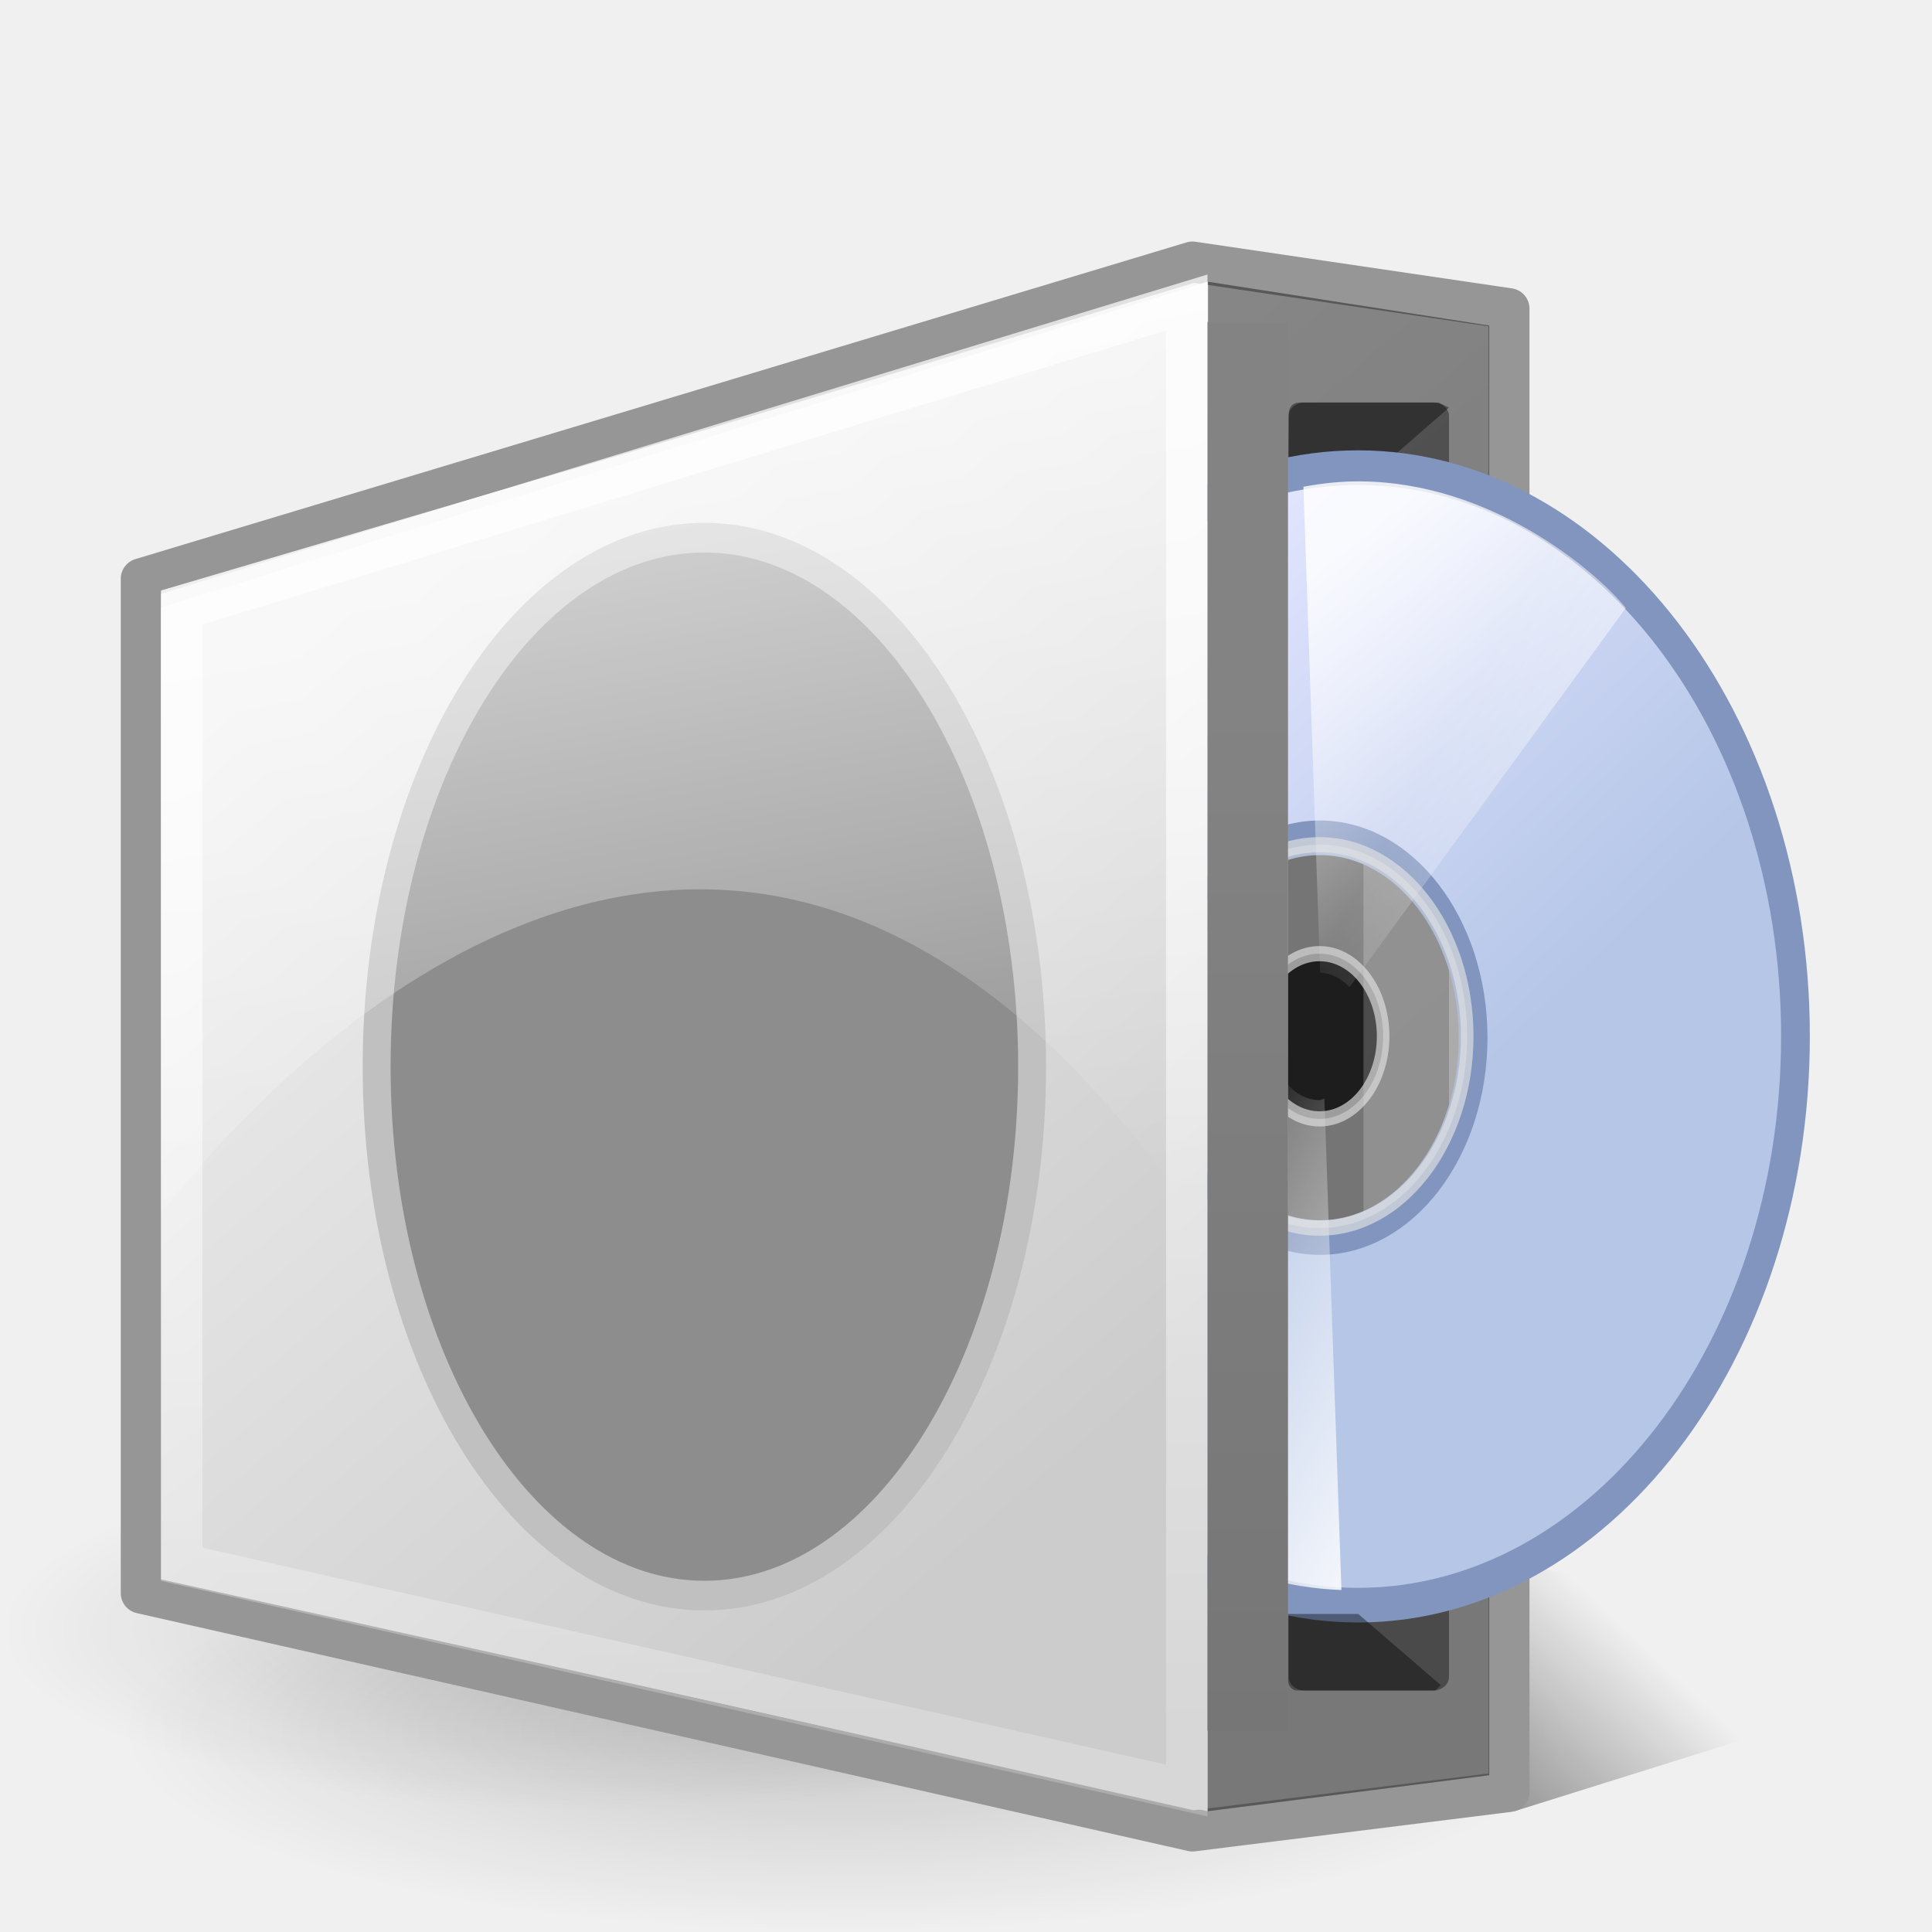
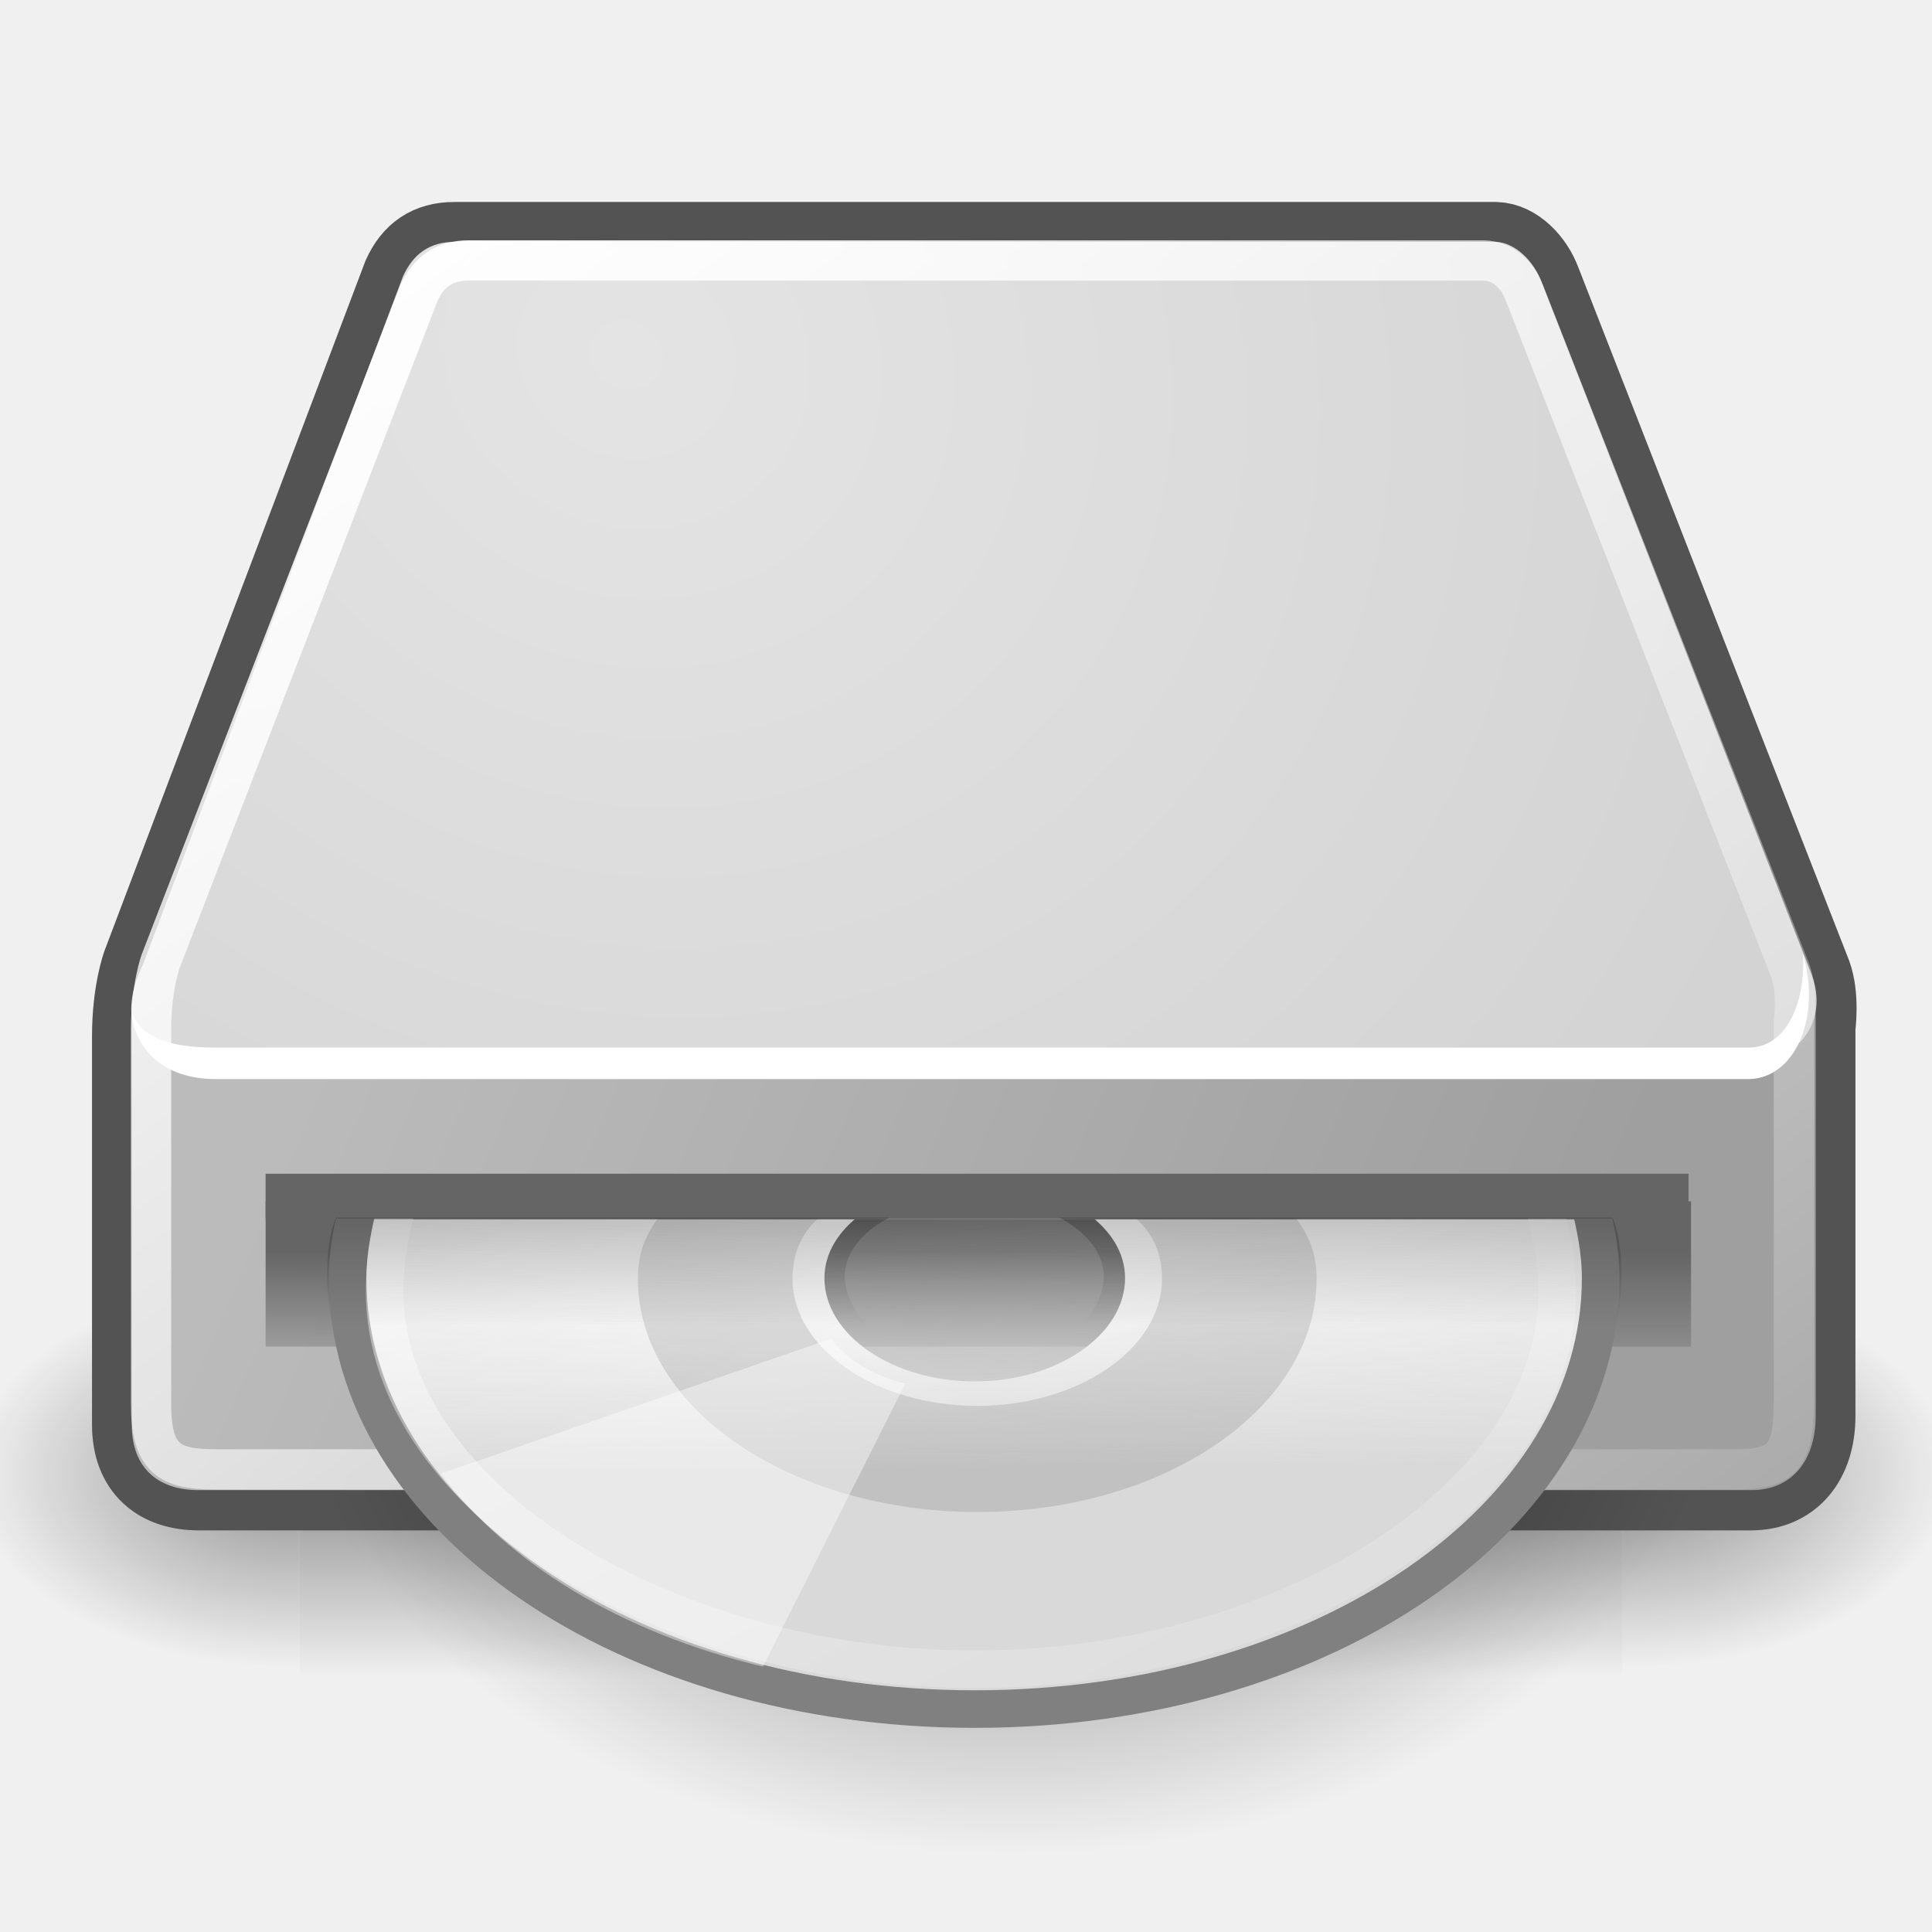
- <svg xmlns="http://www.w3.org/2000/svg" xmlns:xlink="http://www.w3.org/1999/xlink" width="48" height="48" id="svg2" version="1.0">
-   <defs id="defs4">
-     <linearGradient id="linearGradient6124">
-       <stop style="stop-color:#838383;stop-opacity:1;" offset="0" id="stop6126" />
-       <stop style="stop-color:#767676;stop-opacity:1" offset="1" id="stop6128" />
+ <svg xmlns="http://www.w3.org/2000/svg" xmlns:xlink="http://www.w3.org/1999/xlink" id="svg2913" height="48px" width="48px">
+   <defs id="defs3">
+     <radialGradient xlink:href="#linearGradient5060" id="radialGradient6719" gradientUnits="userSpaceOnUse" gradientTransform="matrix(-2.774389,0,0,1.969706,112.7623,-872.8854)" cx="605.714" cy="486.648" fx="605.714" fy="486.648" r="117.143" />
+     <linearGradient id="linearGradient5060">
+       <stop style="stop-color:black;stop-opacity:1;" offset="0" id="stop5062" />
+       <stop style="stop-color:black;stop-opacity:0;" offset="1" id="stop5064" />
    </linearGradient>
-     <linearGradient id="linearGradient4251">
-       <stop id="stop4253" offset="0" style="stop-color:#efefef;stop-opacity:1" />
-       <stop id="stop4255" offset="1" style="stop-color:#cccccc;stop-opacity:1" />
+     <radialGradient xlink:href="#linearGradient5060" id="radialGradient6717" gradientUnits="userSpaceOnUse" gradientTransform="matrix(2.774389,0,0,1.969706,-1891.633,-872.8854)" cx="605.714" cy="486.648" fx="605.714" fy="486.648" r="117.143" />
+     <linearGradient id="linearGradient5048">
+       <stop style="stop-color:black;stop-opacity:0;" offset="0" id="stop5050" />
+       <stop id="stop5056" offset="0.5" style="stop-color:black;stop-opacity:1;" />
+       <stop style="stop-color:black;stop-opacity:0;" offset="1" id="stop5052" />
    </linearGradient>
-     <linearGradient id="linearGradient4231">
-       <stop style="stop-color:#ffffff;stop-opacity:1;" offset="0" id="stop4233" />
-       <stop style="stop-color:#ffffff;stop-opacity:0.294" offset="1" id="stop4235" />
+     <linearGradient xlink:href="#linearGradient5048" id="linearGradient6715" gradientUnits="userSpaceOnUse" gradientTransform="matrix(2.774389,0,0,1.969706,-1892.179,-872.8854)" x1="302.857" y1="366.648" x2="302.857" y2="609.505" />
+     <linearGradient id="linearGradient2351">
+       <stop id="stop2353" offset="0" style="stop-color:#656565;stop-opacity:1;" />
+       <stop id="stop2355" offset="1" style="stop-color:#656565;stop-opacity:0;" />
    </linearGradient>
-     <linearGradient id="linearGradient10903">
-       <stop style="stop-color:#000000;stop-opacity:0.167;" offset="0" id="stop10905" />
-       <stop style="stop-color:#000000;stop-opacity:0;" offset="1" id="stop10907" />
+     <linearGradient id="linearGradient2345">
+       <stop style="stop-color:#d9d9d9;stop-opacity:1;" offset="0" id="stop2347" />
+       <stop style="stop-color:#eeeeee;stop-opacity:0;" offset="1" id="stop2349" />
    </linearGradient>
-     <linearGradient id="linearGradient10893">
-       <stop style="stop-color:#000000;stop-opacity:1;" offset="0" id="stop10895" />
-       <stop style="stop-color:#000000;stop-opacity:0;" offset="1" id="stop10897" />
+     <linearGradient id="linearGradient2329">
+       <stop style="stop-color:#000000;stop-opacity:1;" offset="0" id="stop2331" />
+       <stop style="stop-color:#000000;stop-opacity:0;" offset="1" id="stop2333" />
    </linearGradient>
-     <linearGradient id="linearGradient4963">
-       <stop style="stop-color:#ffffff;stop-opacity:0.823;" offset="0" id="stop4965" />
-       <stop style="stop-color:#ffffff;stop-opacity:0;" offset="1" id="stop4967" />
+     <linearGradient id="linearGradient2315">
+       <stop style="stop-color:#656565;stop-opacity:1;" offset="0" id="stop2317" />
+       <stop style="stop-color:#656565;stop-opacity:0;" offset="1" id="stop2319" />
    </linearGradient>
-     <linearGradient id="linearGradient4953">
-       <stop style="stop-color:#c9c9c9;stop-opacity:1;" offset="0" id="stop4955" />
-       <stop id="stop4249" offset="0.5" style="stop-color:#f0f0f0;stop-opacity:1;" />
-       <stop style="stop-color:#a8a8a8;stop-opacity:1;" offset="1" id="stop4957" />
+     <linearGradient id="linearGradient2165">
+       <stop style="stop-color:#000000;stop-opacity:1;" offset="0" id="stop2167" />
+       <stop style="stop-color:#000000;stop-opacity:0;" offset="1" id="stop2169" />
    </linearGradient>
-     <radialGradient xlink:href="#linearGradient10903" id="radialGradient10935" gradientUnits="userSpaceOnUse" gradientTransform="matrix(1,0,0,0.272085,7.64449e-15,81.72076)" cx="54.978" cy="112.267" fx="54.978" fy="112.267" r="50.028" />
-     <radialGradient xlink:href="#linearGradient10903" id="radialGradient10937" gradientUnits="userSpaceOnUse" gradientTransform="matrix(1,0,0,0.272085,-1.298007e-15,81.72076)" cx="54.978" cy="112.267" fx="54.978" fy="112.267" r="50.028" />
-     <linearGradient xlink:href="#linearGradient10893" id="linearGradient10963" gradientUnits="userSpaceOnUse" gradientTransform="matrix(0.353553,0,0,0.378666,3.125008,0.107108)" x1="80.964" y1="136.132" x2="106.42" y2="107.494" />
-     <linearGradient xlink:href="#linearGradient4963" id="linearGradient10983" gradientUnits="userSpaceOnUse" x1="42.745" y1="17.004" x2="52.664" y2="70.376" gradientTransform="matrix(0.495917,0,0,0.48272,-9.117113,-2.120034)" />
-     <linearGradient xlink:href="#linearGradient4251" id="linearGradient10991" gradientUnits="userSpaceOnUse" x1="27.268" y1="40.856" x2="67.308" y2="85.727" gradientTransform="matrix(0.483124,0,0,0.471621,-8.449997,-1.733399)" />
-     <linearGradient xlink:href="#linearGradient4231" id="linearGradient4237" x1="9.5" y1="35" x2="9.5" y2="113.514" gradientUnits="userSpaceOnUse" gradientTransform="matrix(0.3714,0,0,0.359175,0.980196,2.56592)" />
-     <linearGradient id="linearGradient8655">
-       <stop style="stop-color:#000000;stop-opacity:0.302;" offset="0" id="stop8657" />
-       <stop style="stop-color:#000000;stop-opacity:0;" offset="1" id="stop8659" />
+     <linearGradient id="aigrd1" gradientUnits="userSpaceOnUse" x1="14.997" y1="11.188" x2="32.511" y2="34.307">
+       <stop offset="0" style="stop-color:#EBEBEB" id="stop3034" />
+       <stop offset="0.5" style="stop-color:#FFFFFF" id="stop3036" />
+       <stop offset="1" style="stop-color:#EBEBEB" id="stop3038" />
    </linearGradient>
-     <linearGradient id="linearGradient7917">
-       <stop style="stop-color:#000000;stop-opacity:0.167;" offset="0" id="stop7919" />
-       <stop style="stop-color:#000000;stop-opacity:0;" offset="1" id="stop7921" />
+     <linearGradient id="linearGradient6036">
+       <stop style="stop-color:#ffffff;stop-opacity:1;" offset="0" id="stop6038" />
+       <stop style="stop-color:#ffffff;stop-opacity:0;" offset="1" id="stop6040" />
    </linearGradient>
-     <linearGradient id="linearGradient6455">
-       <stop style="stop-color:#e2e5ff;stop-opacity:1;" offset="0" id="stop6457" />
-       <stop style="stop-color:#b5c6e7;stop-opacity:1;" offset="1" id="stop6459" />
+     <linearGradient id="linearGradient4264">
+       <stop id="stop4266" offset="0" style="stop-color:#000000;stop-opacity:1;" />
+       <stop id="stop4268" offset="1" style="stop-color:#000000;stop-opacity:0;" />
    </linearGradient>
-     <linearGradient id="linearGradient5703">
-       <stop id="stop5705" offset="0" style="stop-color:#ffffff;stop-opacity:0.833;" />
-       <stop id="stop5707" offset="1" style="stop-color:#ffffff;stop-opacity:0" />
+     <linearGradient id="linearGradient4254">
+       <stop id="stop4256" offset="0" style="stop-color:#ffffff;stop-opacity:1;" />
+       <stop id="stop4258" offset="1" style="stop-color:#ffffff;stop-opacity:0;" />
    </linearGradient>
-     <linearGradient id="linearGradient5691">
-       <stop style="stop-color:#ffffff;stop-opacity:0.833;" offset="0" id="stop5693" />
-       <stop style="stop-color:#ffffff;stop-opacity:0" offset="1" id="stop5695" />
+     <linearGradient id="linearGradient4244">
+       <stop id="stop4246" offset="0" style="stop-color:#e4e4e4;stop-opacity:1;" />
+       <stop id="stop4248" offset="1" style="stop-color:#d3d3d3;stop-opacity:1;" />
    </linearGradient>
-     <linearGradient gradientTransform="matrix(1.321949,0,0,1.321949,-26.22453,-12.56809)" y2="85.727" x2="67.308" y1="40.856" x1="27.268" gradientUnits="userSpaceOnUse" id="linearGradient4197" xlink:href="#linearGradient4215" />
-     <linearGradient gradientTransform="matrix(1.321949,0,0,1.321949,-26.22453,-12.56809)" y2="70.376" x2="52.664" y1="17.004" x1="42.745" gradientUnits="userSpaceOnUse" id="linearGradient4195" xlink:href="#linearGradient4963" />
-     <linearGradient y2="70.376" x2="52.664" y1="17.004" x1="42.745" gradientUnits="userSpaceOnUse" id="linearGradient10971" xlink:href="#linearGradient4963" />
-     <linearGradient y2="81.44" x2="53.294" y1="62.783" x1="39.005" gradientUnits="userSpaceOnUse" id="linearGradient10969" xlink:href="#linearGradient4953" />
-     <linearGradient y2="85.727" x2="67.308" y1="40.856" x1="27.268" gradientUnits="userSpaceOnUse" id="linearGradient10967" xlink:href="#linearGradient4215" />
-     <linearGradient y2="107.494" x2="106.42" y1="136.132" x1="80.964" gradientTransform="matrix(1.048077,0,0,1.1,-2.566661,-11.77469)" gradientUnits="userSpaceOnUse" id="linearGradient4190" xlink:href="#linearGradient10893" />
-     <linearGradient y2="70.376" x2="52.664" y1="17.004" x1="42.745" gradientUnits="userSpaceOnUse" id="linearGradient10945" xlink:href="#linearGradient4963" />
-     <linearGradient y2="81.44" x2="53.294" y1="62.783" x1="39.005" gradientUnits="userSpaceOnUse" id="linearGradient10943" xlink:href="#linearGradient4953" />
-     <linearGradient y2="85.727" x2="67.308" y1="40.856" x1="27.268" gradientUnits="userSpaceOnUse" id="linearGradient10941" xlink:href="#linearGradient4215" />
-     <linearGradient y2="107.494" x2="106.42" y1="136.132" x1="80.964" gradientTransform="matrix(1.048077,0,0,1.1,-4.334428,-12.4818)" gradientUnits="userSpaceOnUse" id="linearGradient10939" xlink:href="#linearGradient10893" />
-     <radialGradient r="50.028" fy="112.267" fx="54.978" cy="112.267" cx="54.978" gradientTransform="matrix(1,0,0,0.272085,0,81.72076)" gradientUnits="userSpaceOnUse" id="radialGradient4184" xlink:href="#linearGradient10903" />
-     <radialGradient r="50.028" fy="112.267" fx="54.978" cy="112.267" cx="54.978" gradientTransform="matrix(1,0,0,0.272085,6.764554e-15,81.72076)" gradientUnits="userSpaceOnUse" id="radialGradient4182" xlink:href="#linearGradient10903" />
-     <radialGradient r="50.028" fy="112.267" fx="54.978" cy="112.267" cx="54.978" gradientTransform="matrix(1,0,0,0.272085,9.306791e-16,81.72076)" gradientUnits="userSpaceOnUse" id="radialGradient10913" xlink:href="#linearGradient10903" />
-     <radialGradient gradientUnits="userSpaceOnUse" gradientTransform="matrix(1,0,0,0.272085,0,81.72076)" r="50.028" fy="112.267" fx="54.978" cy="112.267" cx="54.978" id="radialGradient10909" xlink:href="#linearGradient10903" />
-     <linearGradient gradientTransform="matrix(1.048077,0,0,1.1,-4.334428,-12.4818)" gradientUnits="userSpaceOnUse" y2="107.494" x2="106.42" y1="136.132" x1="80.964" id="linearGradient10899" xlink:href="#linearGradient10893" />
-     <linearGradient y2="70.376" x2="52.664" y1="17.004" x1="42.745" gradientUnits="userSpaceOnUse" id="linearGradient10163" xlink:href="#linearGradient4963" />
-     <linearGradient y2="81.44" x2="53.294" y1="62.783" x1="39.005" gradientUnits="userSpaceOnUse" id="linearGradient10161" xlink:href="#linearGradient4953" />
-     <linearGradient y2="85.727" x2="67.308" y1="40.856" x1="27.268" gradientUnits="userSpaceOnUse" id="linearGradient10159" xlink:href="#linearGradient4215" />
-     <linearGradient gradientUnits="userSpaceOnUse" y2="70.376" x2="52.664" y1="17.004" x1="42.745" id="linearGradient4969" xlink:href="#linearGradient4963" />
-     <linearGradient gradientUnits="userSpaceOnUse" y2="81.44" x2="53.294" y1="62.783" x1="39.005" id="linearGradient4959" xlink:href="#linearGradient4953" />
-     <linearGradient gradientUnits="userSpaceOnUse" y2="85.727" x2="67.308" y1="40.856" x1="27.268" id="linearGradient4221" xlink:href="#linearGradient4215" />
-     <linearGradient id="linearGradient4215">
-       <stop id="stop4217" offset="0" style="stop-color:#dddddd;stop-opacity:1;" />
-       <stop id="stop4219" offset="1" style="stop-color:#bfbfbf;stop-opacity:1;" />
+     <linearGradient id="linearGradient4228">
+       <stop id="stop4230" offset="0" style="stop-color:#bbbbbb;stop-opacity:1;" />
+       <stop id="stop4232" offset="1" style="stop-color:#9f9f9f;stop-opacity:1;" />
    </linearGradient>
-     <linearGradient id="linearGradient4164">
-       <stop id="stop4166" offset="0" style="stop-color:#dadada;stop-opacity:1;" />
-       <stop id="stop4168" offset="1" style="stop-color:#aaaaaa;stop-opacity:1;" />
-     </linearGradient>
-     <linearGradient id="linearGradient4158">
-       <stop id="stop4160" offset="0" style="stop-color:#ffffff;stop-opacity:0.823;" />
-       <stop id="stop4162" offset="1" style="stop-color:#ffffff;stop-opacity:0;" />
-     </linearGradient>
-     <linearGradient id="linearGradient4146">
-       <stop id="stop4148" offset="0" style="stop-color:#000000;stop-opacity:0.167;" />
-       <stop id="stop4150" offset="1" style="stop-color:#000000;stop-opacity:0;" />
-     </linearGradient>
-     <linearGradient id="linearGradient2611">
-       <stop style="stop-color:#ffffff;stop-opacity:0.833;" offset="0" id="stop2613" />
-       <stop style="stop-color:#ffffff;stop-opacity:0" offset="1" id="stop2615" />
-     </linearGradient>
-     <linearGradient id="linearGradient2617">
-       <stop id="stop2619" offset="0" style="stop-color:#ffffff;stop-opacity:0.833;" />
-       <stop id="stop2621" offset="1" style="stop-color:#ffffff;stop-opacity:0" />
-     </linearGradient>
-     <linearGradient id="linearGradient2623">
-       <stop style="stop-color:#ffffff;stop-opacity:0.833;" offset="0" id="stop2625" />
-       <stop style="stop-color:#ffffff;stop-opacity:0" offset="1" id="stop2627" />
-     </linearGradient>
-     <linearGradient id="linearGradient2629">
-       <stop id="stop2631" offset="0" style="stop-color:#ffffff;stop-opacity:0.833;" />
-       <stop id="stop2633" offset="1" style="stop-color:#ffffff;stop-opacity:0" />
-     </linearGradient>
-     <linearGradient id="linearGradient2635">
-       <stop id="stop2637" offset="0" style="stop-color:#ffffff;stop-opacity:0.833;" />
-       <stop id="stop2639" offset="1" style="stop-color:#ffffff;stop-opacity:0" />
-     </linearGradient>
-     <linearGradient id="linearGradient2641">
-       <stop style="stop-color:#ffffff;stop-opacity:0.833;" offset="0" id="stop2643" />
-       <stop style="stop-color:#ffffff;stop-opacity:0" offset="1" id="stop2645" />
-     </linearGradient>
-     <linearGradient id="linearGradient2647">
-       <stop id="stop2649" offset="0" style="stop-color:#ffffff;stop-opacity:0.833;" />
-       <stop id="stop2651" offset="1" style="stop-color:#ffffff;stop-opacity:0" />
-     </linearGradient>
-     <linearGradient id="linearGradient2653">
-       <stop style="stop-color:#ffffff;stop-opacity:0.833;" offset="0" id="stop2655" />
-       <stop style="stop-color:#ffffff;stop-opacity:0" offset="1" id="stop2657" />
-     </linearGradient>
-     <linearGradient id="linearGradient2659">
-       <stop id="stop2661" offset="0" style="stop-color:#ffffff;stop-opacity:0.833;" />
-       <stop id="stop2663" offset="1" style="stop-color:#ffffff;stop-opacity:0" />
-     </linearGradient>
-     <linearGradient id="linearGradient2665">
-       <stop style="stop-color:#ffffff;stop-opacity:0.833;" offset="0" id="stop2667" />
-       <stop style="stop-color:#ffffff;stop-opacity:0" offset="1" id="stop2669" />
-     </linearGradient>
-     <linearGradient id="linearGradient2671">
-       <stop id="stop2673" offset="0" style="stop-color:#e2e5ff;stop-opacity:1;" />
-       <stop id="stop2675" offset="1" style="stop-color:#b5c6e7;stop-opacity:1;" />
-     </linearGradient>
-     <linearGradient id="linearGradient2677">
-       <stop style="stop-color:#e2e5ff;stop-opacity:1;" offset="0" id="stop2679" />
-       <stop style="stop-color:#b5c6e7;stop-opacity:1;" offset="1" id="stop2681" />
-     </linearGradient>
-     <linearGradient id="linearGradient2683">
-       <stop id="stop2685" offset="0" style="stop-color:#e2e5ff;stop-opacity:1;" />
-       <stop id="stop2687" offset="1" style="stop-color:#b5c6e7;stop-opacity:1;" />
-     </linearGradient>
-     <linearGradient id="linearGradient2689">
-       <stop style="stop-color:#e2e5ff;stop-opacity:1;" offset="0" id="stop2691" />
-       <stop style="stop-color:#b5c6e7;stop-opacity:1;" offset="1" id="stop2693" />
-     </linearGradient>
-     <linearGradient id="linearGradient2695">
-       <stop id="stop2697" offset="0" style="stop-color:#e2e5ff;stop-opacity:1;" />
-       <stop id="stop2699" offset="1" style="stop-color:#b5c6e7;stop-opacity:1;" />
-     </linearGradient>
-     <linearGradient id="linearGradient2701">
-       <stop style="stop-color:#e2e5ff;stop-opacity:1;" offset="0" id="stop2703" />
-       <stop style="stop-color:#b5c6e7;stop-opacity:1;" offset="1" id="stop2705" />
-     </linearGradient>
-     <linearGradient id="linearGradient2734">
-       <stop id="stop2736" offset="0" style="stop-color:#979797;stop-opacity:1;" />
-       <stop id="stop2738" offset="1" style="stop-color:#a5a5a5;stop-opacity:1;" />
-     </linearGradient>
-     <linearGradient xlink:href="#linearGradient2701" id="linearGradient4336" gradientUnits="userSpaceOnUse" gradientTransform="translate(255.3859,-15.04346)" x1="21.101" y1="33.477" x2="54.294" y2="75.682" />
-     <linearGradient xlink:href="#linearGradient2665" id="linearGradient4338" gradientUnits="userSpaceOnUse" gradientTransform="translate(255.3859,-15.04346)" x1="31.115" y1="33.9" x2="48.388" y2="61.224" />
-     <linearGradient xlink:href="#linearGradient2629" id="linearGradient4340" gradientUnits="userSpaceOnUse" gradientTransform="translate(255.3859,-15.04346)" x1="59.902" y1="95.622" x2="33.75" y2="78.301" />
-     <linearGradient xlink:href="#linearGradient4251" id="linearGradient6119" gradientUnits="userSpaceOnUse" gradientTransform="matrix(0.480955,0,0,0.459732,-7.904986,-1.03429)" x1="27.268" y1="40.856" x2="67.308" y2="85.727" />
-     <linearGradient xlink:href="#linearGradient6124" id="linearGradient6130" x1="31.25" y1="17.25" x2="31.25" y2="43.001" gradientUnits="userSpaceOnUse" />
+     <linearGradient gradientUnits="userSpaceOnUse" y2="40.944" x2="36.183" y1="28.481" x1="7.605" id="linearGradient4234" xlink:href="#linearGradient4228" gradientTransform="translate(0,-1.944537)" />
+     <radialGradient gradientUnits="userSpaceOnUse" gradientTransform="matrix(1.286242,0.781698,-0.710782,1.169552,-2.354348,-6.821398)" r="20.936" fy="2.959" fx="15.571" cy="2.959" cx="15.571" id="radialGradient4250" xlink:href="#linearGradient4244" />
+     <linearGradient gradientUnits="userSpaceOnUse" y2="47.621" x2="44.096" y1="4.433" x1="12.378" id="linearGradient4260" xlink:href="#linearGradient4254" gradientTransform="translate(0,-1.944537)" />
+     <radialGradient gradientUnits="userSpaceOnUse" gradientTransform="matrix(1,0,0,0.651032,-5.289283e-16,9.455693)" r="23.555" fy="27.096" fx="23.202" cy="27.096" cx="23.202" id="radialGradient4270" xlink:href="#linearGradient4264" />
+     <linearGradient xlink:href="#aigrd1" id="linearGradient2155" gradientUnits="userSpaceOnUse" gradientTransform="matrix(0.952531,0,0,0.656725,1.345471,19.22026)" x1="14.997" y1="11.188" x2="32.511" y2="34.307" />
+     <linearGradient xlink:href="#linearGradient6036" id="linearGradient2161" gradientUnits="userSpaceOnUse" gradientTransform="matrix(0.738933,0,0,0.509459,6.215767,21.99197)" x1="10.502" y1="3.61" x2="48.799" y2="54.698" />
+     <radialGradient xlink:href="#linearGradient2165" id="radialGradient2171" cx="24.218" cy="33.769" fx="24.218" fy="33.769" r="17.678" gradientTransform="matrix(1,0,0,0.695,0,10.29969)" gradientUnits="userSpaceOnUse" />
+     <linearGradient xlink:href="#linearGradient2351" id="linearGradient2321" x1="24.307" y1="33.693" x2="24.307" y2="37.609" gradientUnits="userSpaceOnUse" />
+     <linearGradient xlink:href="#linearGradient2329" id="linearGradient2335" x1="23.375" y1="28.434" x2="23.375" y2="32.938" gradientUnits="userSpaceOnUse" />
+     <linearGradient xlink:href="#linearGradient2329" id="linearGradient2337" x1="23.375" y1="28.434" x2="23.375" y2="32.938" gradientUnits="userSpaceOnUse" />
+     <linearGradient xlink:href="#linearGradient2315" id="linearGradient2341" gradientUnits="userSpaceOnUse" gradientTransform="matrix(1,0,0,0.799429,-9.653736e-16,6.604619)" x1="24.307" y1="32.791" x2="24.307" y2="34.201" />
+     <linearGradient xlink:href="#linearGradient2345" id="linearGradient2343" gradientUnits="userSpaceOnUse" gradientTransform="matrix(0.800126,0,0,0.551649,4.725541,20.59938)" x1="26.333" y1="34.172" x2="26.194" y2="21.988" />
  </defs>
-   <g id="layer1">
-     <path style="opacity:1;color:black;fill:url(#radialGradient10935);fill-opacity:1;fill-rule:evenodd;stroke:none;stroke-width:0.5;stroke-linecap:round;stroke-linejoin:round;marker:none;marker-start:none;marker-mid:none;marker-end:none;stroke-miterlimit:4;stroke-dasharray:none;stroke-dashoffset:0;stroke-opacity:1;visibility:visible;display:inline;overflow:visible" id="path10911" d="M 105.005 112.267 A 50.028 13.612 0 1 1  4.95,112.267 A 50.028 13.612 0 1 1  105.005 112.267 z" transform="matrix(0.297883,0,0,0.330595,-1.474444,3.385193)" />
-     <path style="fill:black;fill-opacity:0.28;fill-rule:evenodd;stroke:none;stroke-width:0.25pt;stroke-linecap:butt;stroke-linejoin:miter;stroke-opacity:1" d="M 36,10 L 33.881,12.017 L 33.861,40.207 L 36,42 L 36,10 z " id="path8677" />
-     <path style="opacity:1;color:black;fill:url(#radialGradient10937);fill-opacity:1;fill-rule:evenodd;stroke:none;stroke-width:0.5;stroke-linecap:round;stroke-linejoin:round;marker:none;marker-start:none;marker-mid:none;marker-end:none;stroke-miterlimit:4;stroke-dasharray:none;stroke-dashoffset:0;stroke-opacity:1;visibility:visible;display:inline;overflow:visible" id="path10901" d="M 105.005 112.267 A 50.028 13.612 0 1 1  4.95,112.267 A 50.028 13.612 0 1 1  105.005 112.267 z" transform="matrix(0.3598,0,0,0.367326,1.219082,1.761409)" />
-     <path style="fill:url(#linearGradient10963);fill-opacity:1;fill-rule:evenodd;stroke:none;stroke-width:0.25pt;stroke-linecap:butt;stroke-linejoin:miter;stroke-opacity:1" d="M 37.625,45 L 48,41.749 L 35,38 L 37.625,45 z " id="path10165" />
-     <path style="fill:url(#linearGradient10991);fill-opacity:1;fill-rule:evenodd;stroke:#969696;stroke-width:1.017;stroke-linecap:round;stroke-linejoin:round;stroke-miterlimit:4;stroke-dasharray:none;stroke-opacity:1" d="M 3.509,14.378 L 29.626,6.509 L 37.491,7.668 L 37.491,44.51 L 29.626,45.491 L 3.509,39.581 L 3.509,14.378 z " id="path1306" />
-     <rect style="color:black;fill:black;fill-opacity:0.38;fill-rule:evenodd;stroke:none;stroke-width:0.948;stroke-linecap:round;stroke-linejoin:round;marker:none;marker-start:none;marker-mid:none;marker-end:none;stroke-miterlimit:4;stroke-dasharray:none;stroke-dashoffset:0;stroke-opacity:1;visibility:visible;display:inline;overflow:visible" id="rect4233" width="3.982" height="32" x="32.018" y="10" rx="0.393" ry="0.335" />
-     <path style="fill:black;fill-opacity:0.412;fill-rule:evenodd;stroke:none;stroke-width:0.25pt;stroke-linecap:butt;stroke-linejoin:miter;stroke-opacity:1" d="M 30.014,7 L 30,45 L 37,44.105 L 37,8.088 L 30.014,7 z " id="path2761" />
-     <path style="fill:black;fill-opacity:0.388;fill-rule:evenodd;stroke:none;stroke-width:0.25pt;stroke-linecap:butt;stroke-linejoin:miter;stroke-opacity:1" d="M 33.871,11.982 L 36,10.126 L 35.742,10.002 L 32.357,10.002 C 32.27,9.998 32.01,9.976 32.016,10.324 L 32,12 L 33.871,11.982 z " id="path4236" />
-     <path style="color:black;fill:#1d1d1d;fill-opacity:1;fill-rule:evenodd;stroke:none;stroke-width:0.5;stroke-linecap:round;stroke-linejoin:round;marker:none;marker-start:none;marker-mid:none;marker-end:none;stroke-miterlimit:4;stroke-dashoffset:0;stroke-opacity:1;visibility:visible;display:inline;overflow:visible" d="M 32,12 L 33.875,12 L 33.875,40.102 L 32,40.102 L 32,12 z " id="rect4240" />
-     <g id="g2707" transform="matrix(0.237956,0,0,0.286826,-39.14011,11.50565)">
-       <path id="path1308" d="M 306.261,0.394 C 281.038,0.394 260.573,22.457 260.573,49.644 C 260.573,76.831 281.038,98.925 306.261,98.925 C 331.484,98.925 351.948,76.831 351.948,49.644 C 351.948,22.457 331.484,0.394 306.261,0.394 z M 302.292,32.457 C 311.113,32.457 318.292,40.208 318.292,49.769 C 318.292,59.33 311.113,67.082 302.292,67.082 C 293.471,67.082 286.323,59.33 286.323,49.769 C 286.323,40.208 293.471,32.457 302.292,32.457 z " style="opacity:1;color:black;fill:url(#linearGradient4336);fill-opacity:1;fill-rule:evenodd;stroke:#8195bf;stroke-width:3;stroke-linecap:round;stroke-linejoin:round;marker:none;marker-start:none;marker-mid:none;marker-end:none;stroke-miterlimit:4;stroke-dasharray:none;stroke-dashoffset:0;stroke-opacity:1;visibility:visible;display:inline;overflow:visible" />
-       <path id="path4955" d="M 306.573,1.582 C 304.63,1.566 302.615,1.726 300.573,2.05 C 301.156,16.082 301.741,30.112 302.323,44.144 C 303.494,44.169 304.534,44.656 305.386,45.394 C 314.999,34.446 324.616,23.498 334.23,12.55 C 331.036,9.268 320.18,1.689 306.573,1.582 z M 298.448,53.3 C 290.077,62.834 281.695,72.361 273.323,81.894 C 283.243,92.494 293.158,97.259 304.542,97.613 C 303.953,83.424 303.35,69.239 302.761,55.05 C 302.577,55.072 302.419,55.175 302.23,55.175 C 300.707,55.175 299.387,54.442 298.448,53.3 z " style="fill:url(#linearGradient4338);fill-opacity:1;fill-rule:evenodd;stroke:none;stroke-width:0.25pt;stroke-linecap:butt;stroke-linejoin:miter;stroke-opacity:1" />
-       <path id="path5701" d="M 306.573,1.582 C 304.63,1.566 302.615,1.726 300.573,2.05 C 301.156,16.082 301.741,30.112 302.323,44.144 C 303.494,44.169 304.534,44.656 305.386,45.394 C 314.999,34.446 324.616,23.498 334.23,12.55 C 331.036,9.268 320.18,1.689 306.573,1.582 z M 298.448,53.3 C 290.077,62.834 281.695,72.361 273.323,81.894 C 283.243,92.494 293.158,97.259 304.542,97.613 C 303.953,83.424 303.35,69.239 302.761,55.05 C 302.577,55.072 302.419,55.175 302.23,55.175 C 300.707,55.175 299.387,54.442 298.448,53.3 z " style="fill:url(#linearGradient4340);fill-opacity:1;fill-rule:evenodd;stroke:none;stroke-width:0.25pt;stroke-linecap:butt;stroke-linejoin:miter;stroke-opacity:1" />
-       <path id="path2055" d="M 302.257,33.055 C 293.755,33.055 286.863,40.484 286.863,49.648 C 286.863,58.812 293.755,66.266 302.257,66.266 C 310.759,66.266 317.675,58.812 317.675,49.648 C 317.675,40.484 310.759,33.055 302.257,33.055 z M 302.257,42.492 C 305.922,42.492 308.896,45.698 308.896,49.648 C 308.896,53.598 305.922,56.803 302.257,56.803 C 298.592,56.803 295.618,53.598 295.618,49.648 C 295.618,45.698 298.592,42.492 302.257,42.492 z " style="opacity:1;color:black;fill:#f2f2f2;fill-opacity:0.412;fill-rule:evenodd;stroke:#e3e3e3;stroke-width:1.314;stroke-linecap:round;stroke-linejoin:round;marker:none;marker-start:none;marker-mid:none;marker-end:none;stroke-miterlimit:4;stroke-dasharray:none;stroke-dashoffset:0;stroke-opacity:0.648;visibility:visible;display:inline;overflow:visible" />
+   <g id="layer2">
+     <g transform="matrix(2.45274e-2,0,0,2.086758e-2,45.69054,34.82775)" id="g6707">
+       <rect style="opacity:0.402;color:black;fill:url(#linearGradient6715);fill-opacity:1;fill-rule:nonzero;stroke:none;stroke-width:1;stroke-linecap:round;stroke-linejoin:miter;marker:none;marker-start:none;marker-mid:none;marker-end:none;stroke-miterlimit:4;stroke-dasharray:none;stroke-dashoffset:0;stroke-opacity:1;visibility:visible;display:inline;overflow:visible" id="rect6709" width="1339.633" height="478.357" x="-1559.252" y="-150.697" />
+       <path style="opacity:0.402;color:black;fill:url(#radialGradient6717);fill-opacity:1;fill-rule:nonzero;stroke:none;stroke-width:1;stroke-linecap:round;stroke-linejoin:miter;marker:none;marker-start:none;marker-mid:none;marker-end:none;stroke-miterlimit:4;stroke-dasharray:none;stroke-dashoffset:0;stroke-opacity:1;visibility:visible;display:inline;overflow:visible" d="M -219.619,-150.68 C -219.619,-150.68 -219.619,327.65 -219.619,327.65 C -76.745,328.551 125.781,220.481 125.781,88.454 C 125.781,-43.572 -33.655,-150.68 -219.619,-150.68 z " id="path6711" />
+       <path id="path6713" d="M -1559.252,-150.68 C -1559.252,-150.68 -1559.252,327.65 -1559.252,327.65 C -1702.127,328.551 -1904.652,220.481 -1904.652,88.454 C -1904.652,-43.572 -1745.216,-150.68 -1559.252,-150.68 z " style="opacity:0.402;color:black;fill:url(#radialGradient6719);fill-opacity:1;fill-rule:nonzero;stroke:none;stroke-width:1;stroke-linecap:round;stroke-linejoin:miter;marker:none;marker-start:none;marker-mid:none;marker-end:none;stroke-miterlimit:4;stroke-dasharray:none;stroke-dashoffset:0;stroke-opacity:1;visibility:visible;display:inline;overflow:visible" />
    </g>
-     <path style="fill:url(#linearGradient6119);fill-opacity:1;fill-rule:evenodd;stroke:none;stroke-width:1.017;stroke-linecap:round;stroke-linejoin:round;stroke-miterlimit:4;stroke-dasharray:none;stroke-opacity:1" d="M 4,14.671 L 30,7 L 30,45 L 4,39.239 L 4,14.671 z " id="path5244" />
-     <path style="opacity:1;color:black;fill:#8d8d8d;fill-opacity:1;fill-rule:evenodd;stroke:silver;stroke-width:1.589;stroke-linecap:round;stroke-linejoin:round;marker:none;marker-start:none;marker-mid:none;marker-end:none;stroke-miterlimit:4;stroke-dasharray:none;stroke-dashoffset:0;stroke-opacity:1;visibility:visible;display:inline;overflow:visible" id="path4223" d="M 66.834 57.624 A 18.657 28.339 0 1 1  29.52,57.624 A 18.657 28.339 0 1 1  66.834 57.624 z" transform="matrix(0.436435,0,0,0.463752,-3.526156,-0.223068)" />
-     <path style="fill:url(#linearGradient10983);fill-opacity:1;fill-rule:evenodd;stroke:none;stroke-width:0.25pt;stroke-linecap:butt;stroke-linejoin:miter;stroke-opacity:1" d="M 4,15.094 L 4,30.142 C 8.333,24.632 19.459,14.904 30,30.712 L 30,7 L 4,15.094 z " id="path4961" />
-     <path style="fill:none;fill-opacity:1;fill-rule:evenodd;stroke:url(#linearGradient4237);stroke-width:1.029;stroke-linecap:butt;stroke-linejoin:miter;stroke-miterlimit:4;stroke-dasharray:none;stroke-opacity:0.712" d="M 4.515,38.865 L 4.515,15.134 L 29.485,7.515 L 29.485,44.485 L 4.515,38.865 z " id="path3356" />
-     <path style="fill:black;fill-opacity:0.388;fill-rule:evenodd;stroke:none;stroke-width:0.25pt;stroke-linecap:butt;stroke-linejoin:miter;stroke-opacity:1" d="M 33.745,40.098 L 35.796,41.867 L 35.662,41.999 L 32.23,41.999 C 32.129,42.009 31.985,41.909 32.001,41.696 L 32.001,40.098 L 33.745,40.098 z " id="path4238" />
-     <path style="fill:url(#linearGradient6130);fill-opacity:1.0;stroke:none;stroke-width:0.235;stroke-linecap:round;stroke-linejoin:miter;stroke-miterlimit:4;stroke-dashoffset:0;stroke-opacity:1" d="M 30,8 L 32,8 L 32,43 L 30,43 L 30,8 z " id="rect6121" />
+     <path id="path4196" d="M 11.286,6.018 C 10.661,6.018 10.254,6.308 10.004,6.862 C 10.004,6.862 3.536,23.965 3.536,23.965 C 3.536,23.965 3.286,24.637 3.286,25.747 C 3.286,25.747 3.286,35.397 3.286,35.397 C 3.286,36.479 3.943,37.022 4.942,37.022 L 43.504,37.022 C 44.489,37.022 45.098,36.303 45.098,35.178 L 45.098,25.528 C 45.098,25.528 45.204,24.757 45.004,24.215 L 38.286,7.018 C 38.101,6.506 37.649,6.03 37.161,6.018 L 11.286,6.018 z " style="stroke-opacity:1;stroke-dasharray:none;stroke-miterlimit:4;stroke-linejoin:round;stroke-linecap:round;stroke-width:2;stroke:#535353;fill-rule:evenodd;fill-opacity:1;fill:none" />
+     <path style="opacity:0.566;color:#000000;fill:url(#radialGradient2171);fill-opacity:1;fill-rule:evenodd;stroke:none;stroke-width:1;stroke-linecap:square;stroke-linejoin:round;marker:none;marker-start:none;marker-mid:none;marker-end:none;stroke-miterlimit:4;stroke-dasharray:none;stroke-dashoffset:0;stroke-opacity:0.424;visibility:visible;display:inline;overflow:visible" id="path2163" d="M 41.896 33.769 A 17.678 12.286 0 1 1  6.541,33.769 A 17.678 12.286 0 1 1  41.896 33.769 z" transform="translate(0.883883,1.260942e-6)" />
+     <path id="path4170" d="M 3.274,25.052 L 4.038,24.36 L 41.648,24.423 L 45.11,24.74 L 45.11,35.178 C 45.11,36.304 44.503,37.022 43.518,37.022 L 4.935,37.022 C 3.937,37.022 3.274,36.48 3.274,35.397 L 3.274,25.052 z " style="fill:url(#linearGradient4234);fill-opacity:1;fill-rule:evenodd;stroke:none;stroke-width:1.02px;stroke-linecap:butt;stroke-linejoin:miter;stroke-opacity:1" />
+     <path id="path3093" d="M 3.549,23.97 C 2.835,25.434 3.548,26.363 4.585,26.363 C 4.585,26.363 43.585,26.363 43.585,26.363 C 44.704,26.339 45.43,25.351 45.013,24.22 L 38.299,7.009 C 38.115,6.497 37.644,6.021 37.156,6.009 L 11.299,6.009 C 10.674,6.009 10.263,6.313 10.013,6.866 C 10.013,6.866 3.549,23.97 3.549,23.97 z " style="fill:url(#radialGradient4250);fill-opacity:1;fill-rule:evenodd;stroke:none;stroke-width:1px;stroke-linecap:butt;stroke-linejoin:miter;stroke-opacity:1" />
+     <path id="path4201" d="M 44.796,23.684 C 44.86,24.934 44.382,26 43.474,26.028 C 43.474,26.028 5.355,26.028 5.355,26.028 C 4.066,26.028 3.488,25.703 3.271,25.16 C 3.363,26.104 4.097,26.809 5.355,26.809 C 5.355,26.809 43.474,26.809 43.474,26.809 C 44.55,26.776 45.227,25.385 44.826,23.814 L 44.796,23.684 z " style="fill:#ffffff;fill-opacity:1;fill-rule:evenodd;stroke:none;stroke-width:1px;stroke-linecap:butt;stroke-linejoin:miter;stroke-opacity:1" />
+     <path style="fill:none;fill-opacity:1;fill-rule:evenodd;stroke:url(#linearGradient4260);stroke-width:1;stroke-linecap:round;stroke-linejoin:round;stroke-miterlimit:4;stroke-dasharray:none;stroke-opacity:1" d="M 11.643,6.471 C 11.041,6.471 10.65,6.751 10.409,7.283 C 10.409,7.283 3.994,23.874 3.994,23.874 C 3.994,23.874 3.753,24.521 3.753,25.589 C 3.753,25.589 3.753,34.879 3.753,34.879 C 3.753,36.234 4.197,36.506 5.348,36.506 L 43.035,36.506 C 44.358,36.506 44.569,36.19 44.569,34.669 L 44.569,25.378 C 44.569,25.378 44.671,24.637 44.479,24.115 L 37.886,7.309 C 37.708,6.816 37.335,6.483 36.865,6.471 L 11.643,6.471 z " id="path4252" />
+     <g id="g2142" transform="matrix(0.933652,0,0,0.933652,1.612716,-0.367774)">
+       <rect y="32.363" x="5.341" height="3.865" width="37.931" id="rect2151" style="overflow:visible;display:inline;visibility:visible;stroke-opacity:0.424;stroke-dashoffset:0;stroke-dasharray:none;stroke-miterlimit:4;marker-end:none;marker-mid:none;marker-start:none;marker:none;stroke-linejoin:round;stroke-linecap:square;stroke-width:1;stroke:none;fill-rule:evenodd;fill-opacity:1.0;fill:url(#linearGradient2321);color:#000000;opacity:1" />
+       <path style="fill:url(#linearGradient2155);fill-rule:nonzero;stroke:none;stroke-miterlimit:4" d="M 7.992,31.81 C 7.717,32.641 7.523,33.514 7.523,34.404 C 7.523,40.774 14.971,45.873 24.211,45.873 C 33.45,45.873 40.867,40.774 40.867,34.404 C 40.867,33.518 40.702,32.638 40.43,31.81 L 24.867,31.81 C 26.707,32.056 28.211,33.07 28.211,34.404 C 28.211,35.915 26.402,37.154 24.211,37.154 C 22.02,37.154 20.211,35.915 20.211,34.404 C 20.211,33.07 21.715,32.056 23.555,31.81 L 7.992,31.81 z " id="path3040" />
+       <path style="stroke-opacity:1;stroke-miterlimit:4;stroke:#808080;fill-rule:nonzero;fill:url(#linearGradient2343)" d="M 7.836,32.342 C 7.663,33.007 7.523,33.703 7.523,34.404 C 7.523,40.774 14.971,45.873 24.211,45.873 C 33.45,45.873 40.867,40.774 40.867,34.404 C 40.867,33.703 40.727,33.007 40.555,32.342 L 7.836,32.342 z " id="path3049" />
+       <path style="opacity:0.11;fill-rule:nonzero;stroke:none;stroke-miterlimit:4" d="M 16.572,31.835 C 15.799,32.755 15.247,33.295 15.247,34.423 C 15.247,37.896 19.358,40.629 24.278,40.629 C 29.315,40.629 33.308,37.815 33.308,34.423 C 33.308,33.278 32.722,32.75 31.949,31.835 L 26.572,31.835 C 28.25,32.379 29.194,33.072 29.194,34.423 C 29.194,36.281 26.972,37.805 24.278,37.805 C 21.583,37.805 19.362,36.281 19.362,34.423 C 19.362,33.071 20.281,32.378 21.96,31.835 L 16.572,31.835 z " id="path3051" />
+       <path style="stroke-opacity:1;stroke-miterlimit:4;stroke:none;fill-rule:nonzero;fill-opacity:0.418;fill:#ffffff" d="M 18.574,44.743 L 22.363,37.212 C 21.486,36.996 20.814,36.573 20.39,36.016 L 10.012,39.604 C 11.762,41.989 14.807,43.844 18.574,44.743 z " id="path4214" />
+       <path style="opacity:0.546;fill:none;fill-rule:nonzero;stroke:url(#linearGradient2161);stroke-miterlimit:4;stroke-opacity:1" d="M 8.912,32.268 C 8.663,33.007 8.508,33.947 8.508,34.741 C 8.508,40.331 16.102,44.813 24.211,44.813 C 32.32,44.813 39.713,40.331 39.713,34.741 C 39.713,33.947 39.529,33.008 39.28,32.268 L 8.912,32.268 z " id="path5264" />
+       <rect style="opacity:1;color:#000000;fill:url(#linearGradient2341);fill-opacity:1;fill-rule:evenodd;stroke:none;stroke-width:1;stroke-linecap:square;stroke-linejoin:round;marker:none;marker-start:none;marker-mid:none;marker-end:none;stroke-miterlimit:4;stroke-dasharray:none;stroke-dashoffset:0;stroke-opacity:0.424;visibility:visible;display:inline;overflow:visible;font-family:Bitstream Vera Sans" id="rect4963" width="37.864" height="1.191" x="5.341" y="31.627" />
+     </g>
+     <path style="opacity:0.36;stroke-opacity:1;stroke-linejoin:miter;stroke-linecap:butt;stroke-width:1px;stroke:none;fill-rule:evenodd;fill-opacity:1.0;fill:url(#linearGradient2335)" d="M 26.312,30.25 L 40.062,30.25 C 40.062,30.25 40.604,31.371 40,33.625 C 40,33.625 26.688,33.125 26.688,33.125 C 28.538,31.275 26.312,30.25 26.312,30.25 z " id="path2325" />
+     <path id="path2327" d="M 22.098,30.25 L 8.348,30.25 C 8.348,30.25 7.807,31.371 8.411,33.625 C 8.411,33.625 21.723,33.125 21.723,33.125 C 19.873,31.275 22.098,30.25 22.098,30.25 z " style="opacity:0.36;stroke-opacity:1;stroke-linejoin:miter;stroke-linecap:butt;stroke-width:1px;stroke:none;fill-rule:evenodd;fill-opacity:1.0;fill:url(#linearGradient2337)" />
  </g>
</svg>
